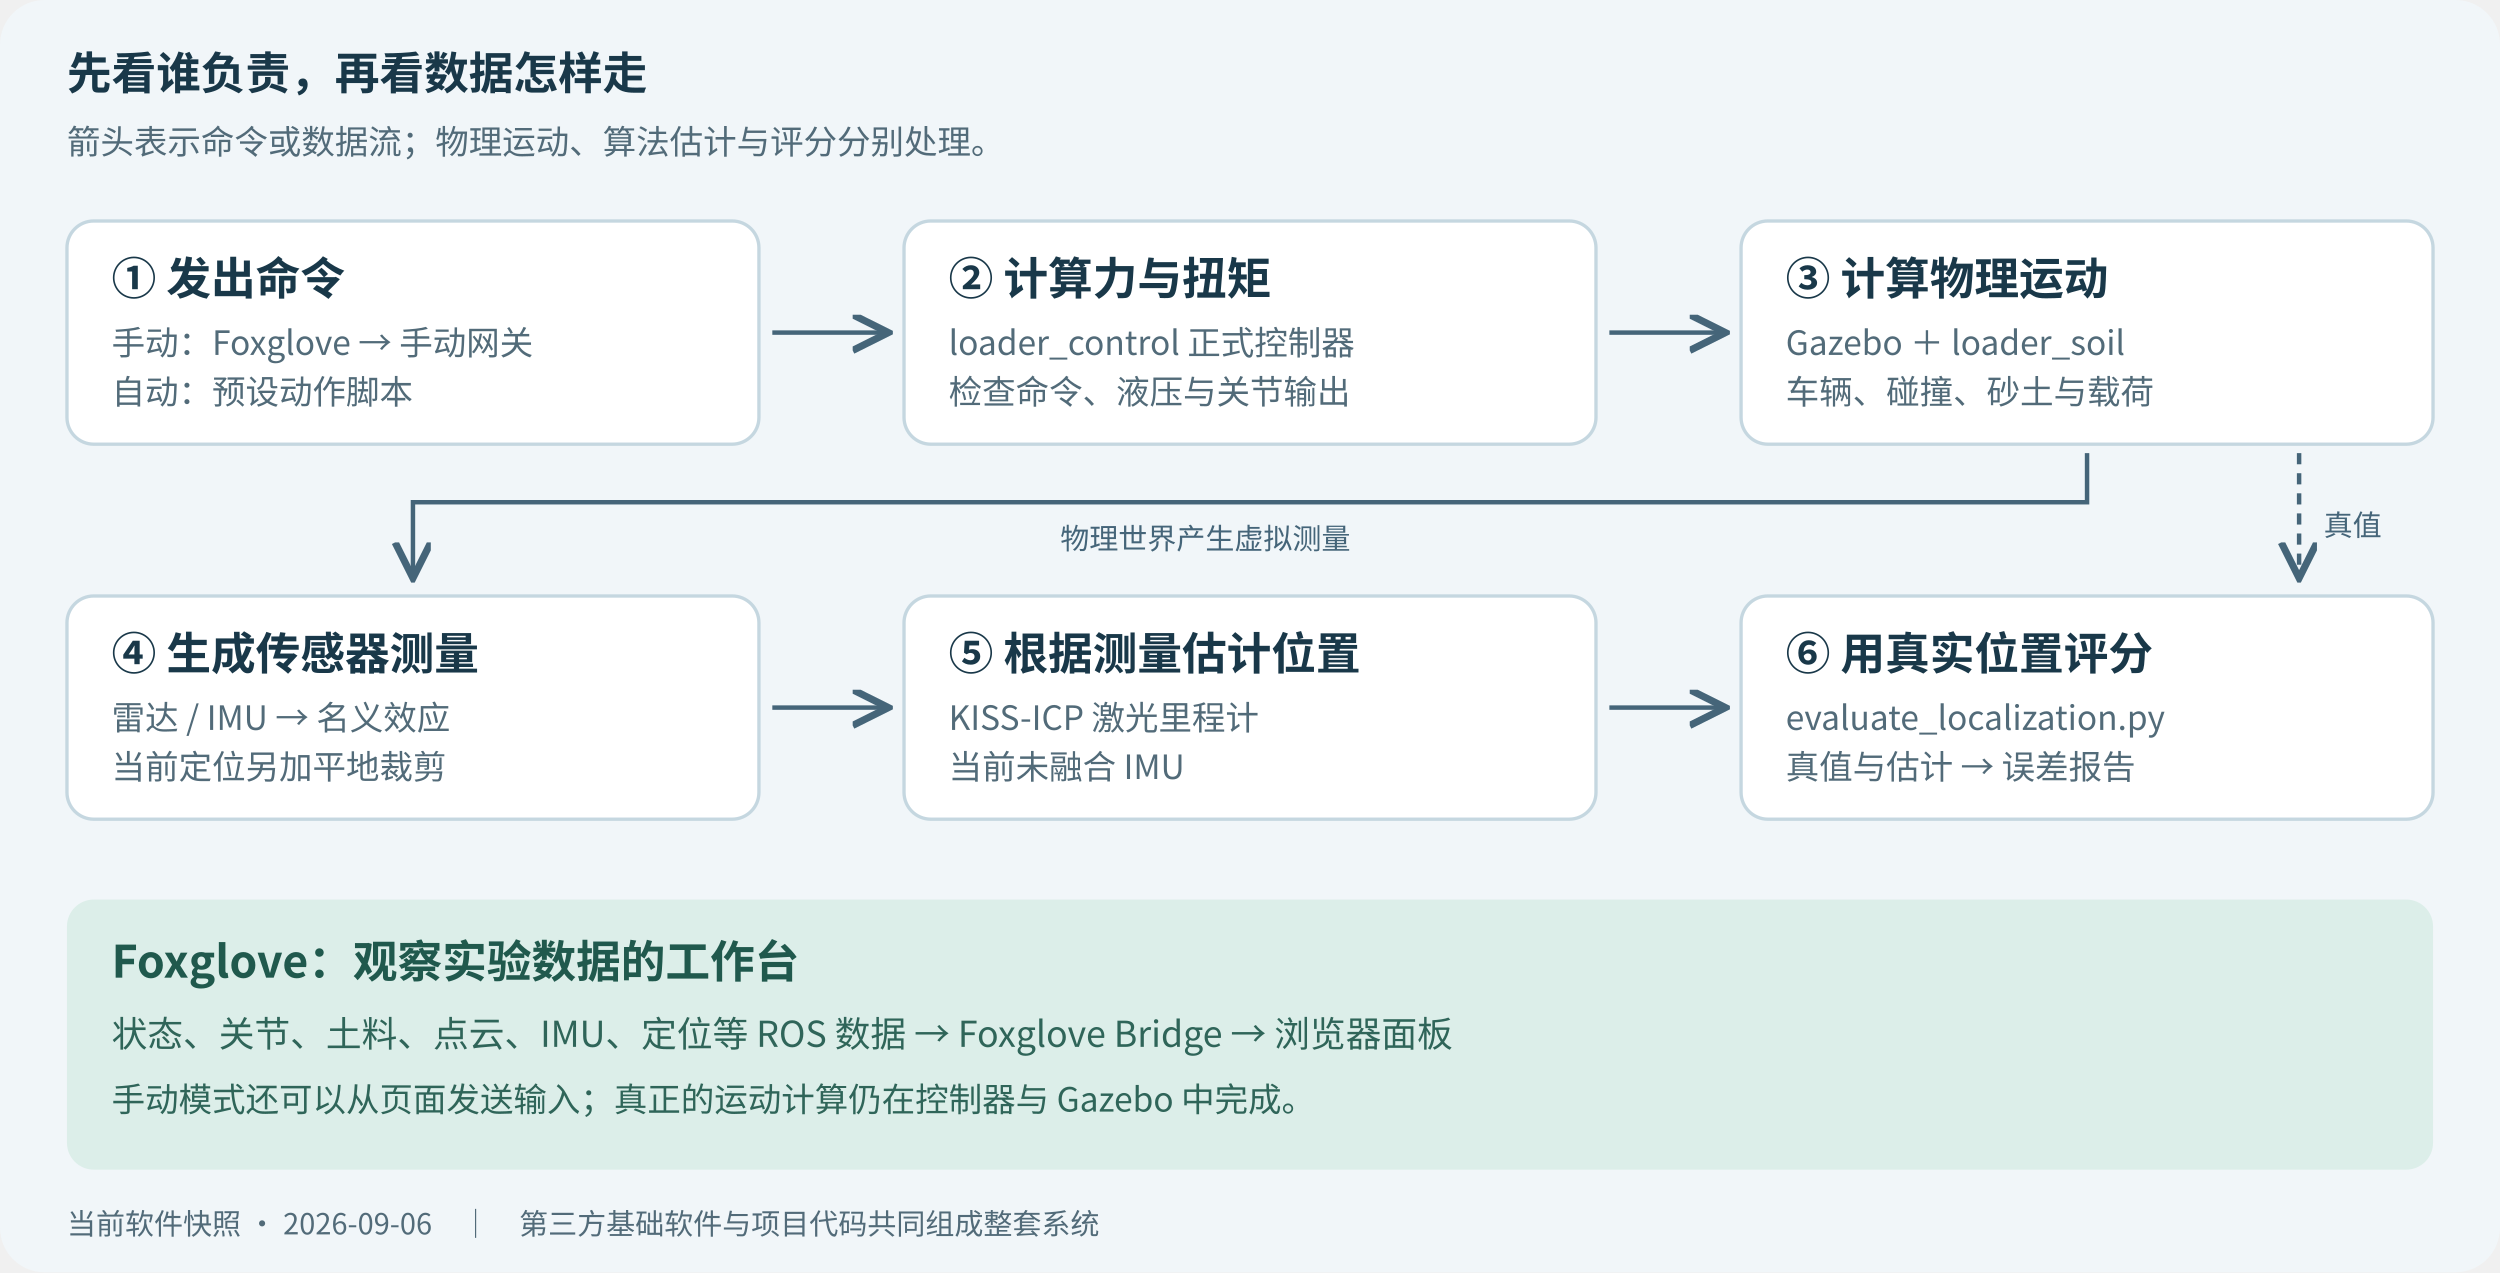
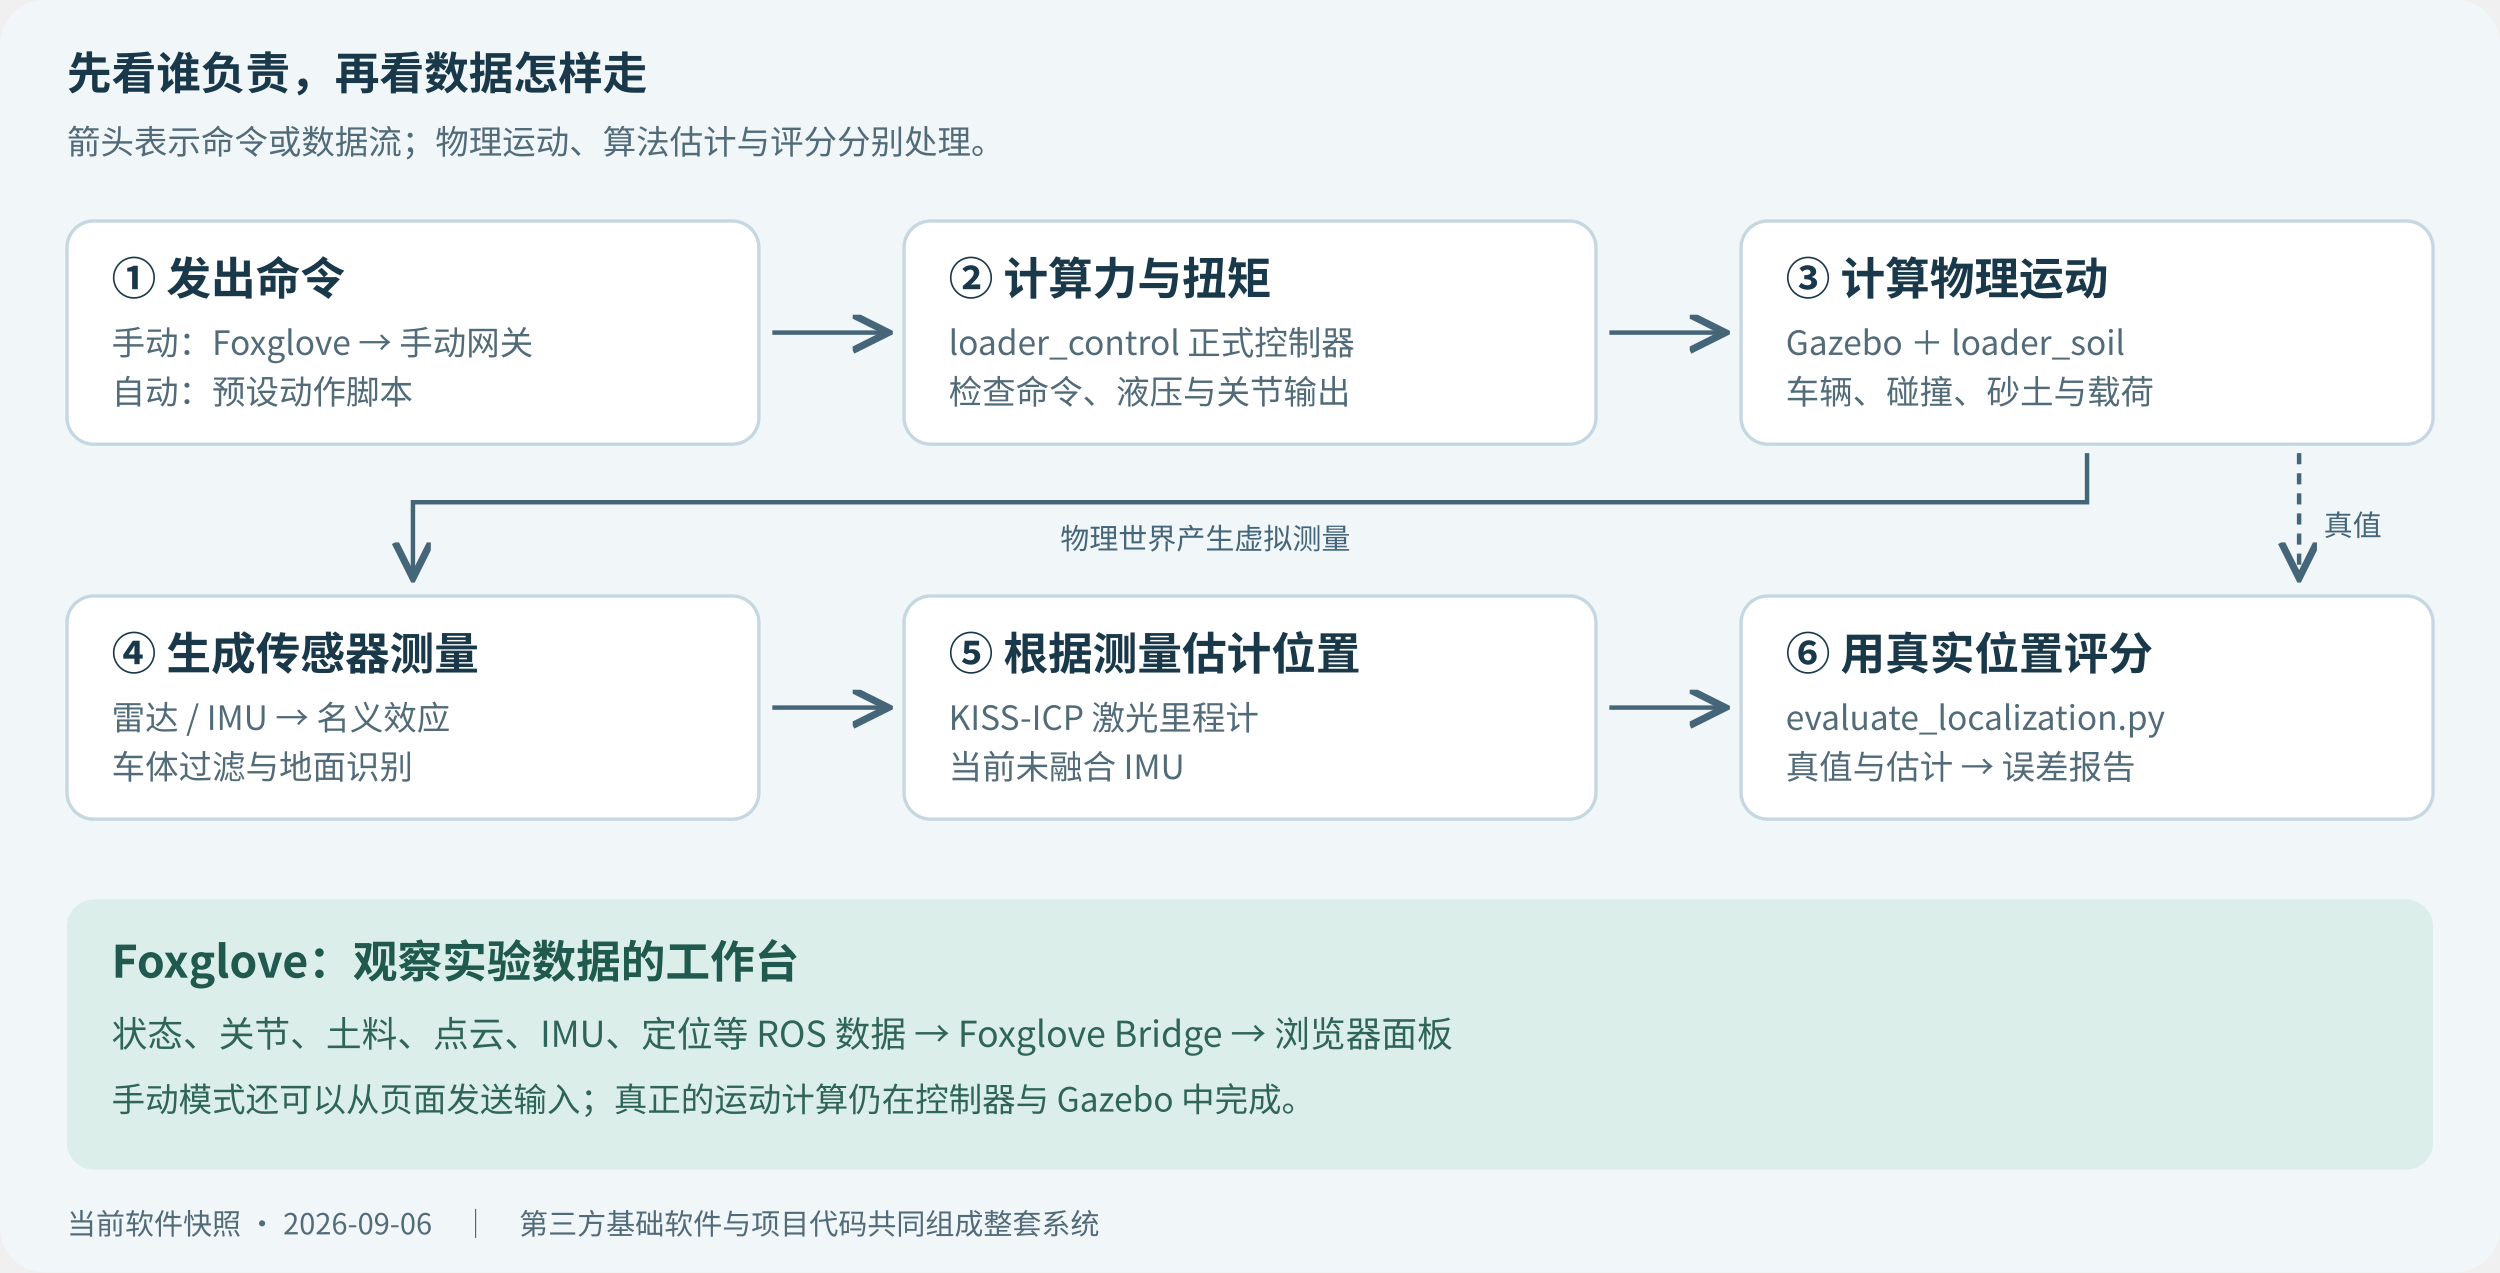
<svg xmlns="http://www.w3.org/2000/svg" width="1120" height="570" viewBox="0 0 1120 570" role="img" aria-labelledby="title desc">
  <defs>
    <marker id="arrow" markerWidth="9" markerHeight="9" refX="7" refY="4" orient="auto">
      <path d="M0 0L8 4L0 8" fill="none" stroke="#456579" stroke-width="1.6" />
    </marker>
  </defs>
  <rect width="1120" height="570" rx="20" fill="#f1f6f9" />
  <g font-family="Microsoft YaHei, Noto Sans CJK SC, sans-serif">
    <text x="30" y="40" font-size="20" font-weight="700" fill="#193849">先看谁负责，再看数据怎样走</text>
    <text x="30" y="69" font-size="15" fill="#526b79">箭头表示命令或数据流；物理运动、算法估计与评分分别处理。</text>
    <g fill="#fff" stroke="#c5d7e0" stroke-width="1.5">
      <rect x="30" y="99" width="310" height="100" rx="12" />
      <rect x="405" y="99" width="310" height="100" rx="12" />
      <rect x="780" y="99" width="310" height="100" rx="12" />
      <rect x="30" y="267" width="310" height="100" rx="12" />
      <rect x="405" y="267" width="310" height="100" rx="12" />
      <rect x="780" y="267" width="310" height="100" rx="12" />
    </g>
    <g fill="#193849" font-size="20" font-weight="700">
      <text x="50" y="132">① 发出命令</text>
      <text x="425" y="132">② 计算力与扭矩</text>
      <text x="800" y="132">③ 计算物理运动</text>
      <text x="50" y="300">④ 生成传感器测量</text>
      <text x="425" y="300">⑤ 根据测量估计位置</text>
      <text x="800" y="300">⑥ 用真实位置评分</text>
    </g>
    <g fill="#526b79" font-size="15">
      <text x="50" y="159">手动：Foxglove → 手动网关</text>
      <text x="50" y="181">自动：预设动作脚本</text>
      <text x="425" y="159">loader_control 正式控制器</text>
      <text x="425" y="181">检查命令、液压与关节输出</text>
      <text x="800" y="159">Gazebo ＋ loader_soil</text>
      <text x="800" y="181">车辆、碰撞、砂土与载荷</text>
      <text x="50" y="327">雷达 / IMU → 名义效应</text>
-       <text x="50" y="349">当前定位另加平地裁剪</text>
+       <text x="50" y="349">车体过滤与地面识别</text>
      <text x="425" y="327">KISS-ICP 激光里程计</text>
      <text x="425" y="349">当前未融合 IMU</text>
      <text x="800" y="327">evaluate_localization.py</text>
      <text x="800" y="349">真值与估计 → 误差报告</text>
    </g>
    <g fill="none" stroke="#456579" stroke-width="2" marker-end="url(#arrow)">
      <path d="M346 149H396" />
      <path d="M721 149H771" />
      <path d="M935 203V225H185V257" />
      <path d="M346 317H396" />
      <path d="M721 317H771" />
      <path d="M1030 203V257" stroke-dasharray="5 4" />
    </g>
    <g fill="#456579" font-size="13">
      <text x="475" y="246">物理世界产生虚拟测量</text>
      <text x="1041" y="240">真值</text>
    </g>
    <rect x="30" y="403" width="1060" height="121" rx="12" fill="#dceee9" />
    <text x="50" y="438" font-size="20" font-weight="700" fill="#20594d">Foxglove：观察实验数据的工作台</text>
    <text x="50" y="469" font-size="16" fill="#2f6559">状态、关节、土料、点云、IMU、定位等 ROS 数据 → Foxglove Bridge → 浏览器面板</text>
    <text x="50" y="498" font-size="15" fill="#2f6559">手动模式还可以从页面发送输入；真正的运动计算仍在控制器与 Gazebo 中完成。</text>
    <text x="30" y="553" font-size="13" fill="#526b79">当前软件快照 · 2026-09-06　｜　第三方基础软件与项目代码共同组成整套系统</text>
  </g>
</svg>
